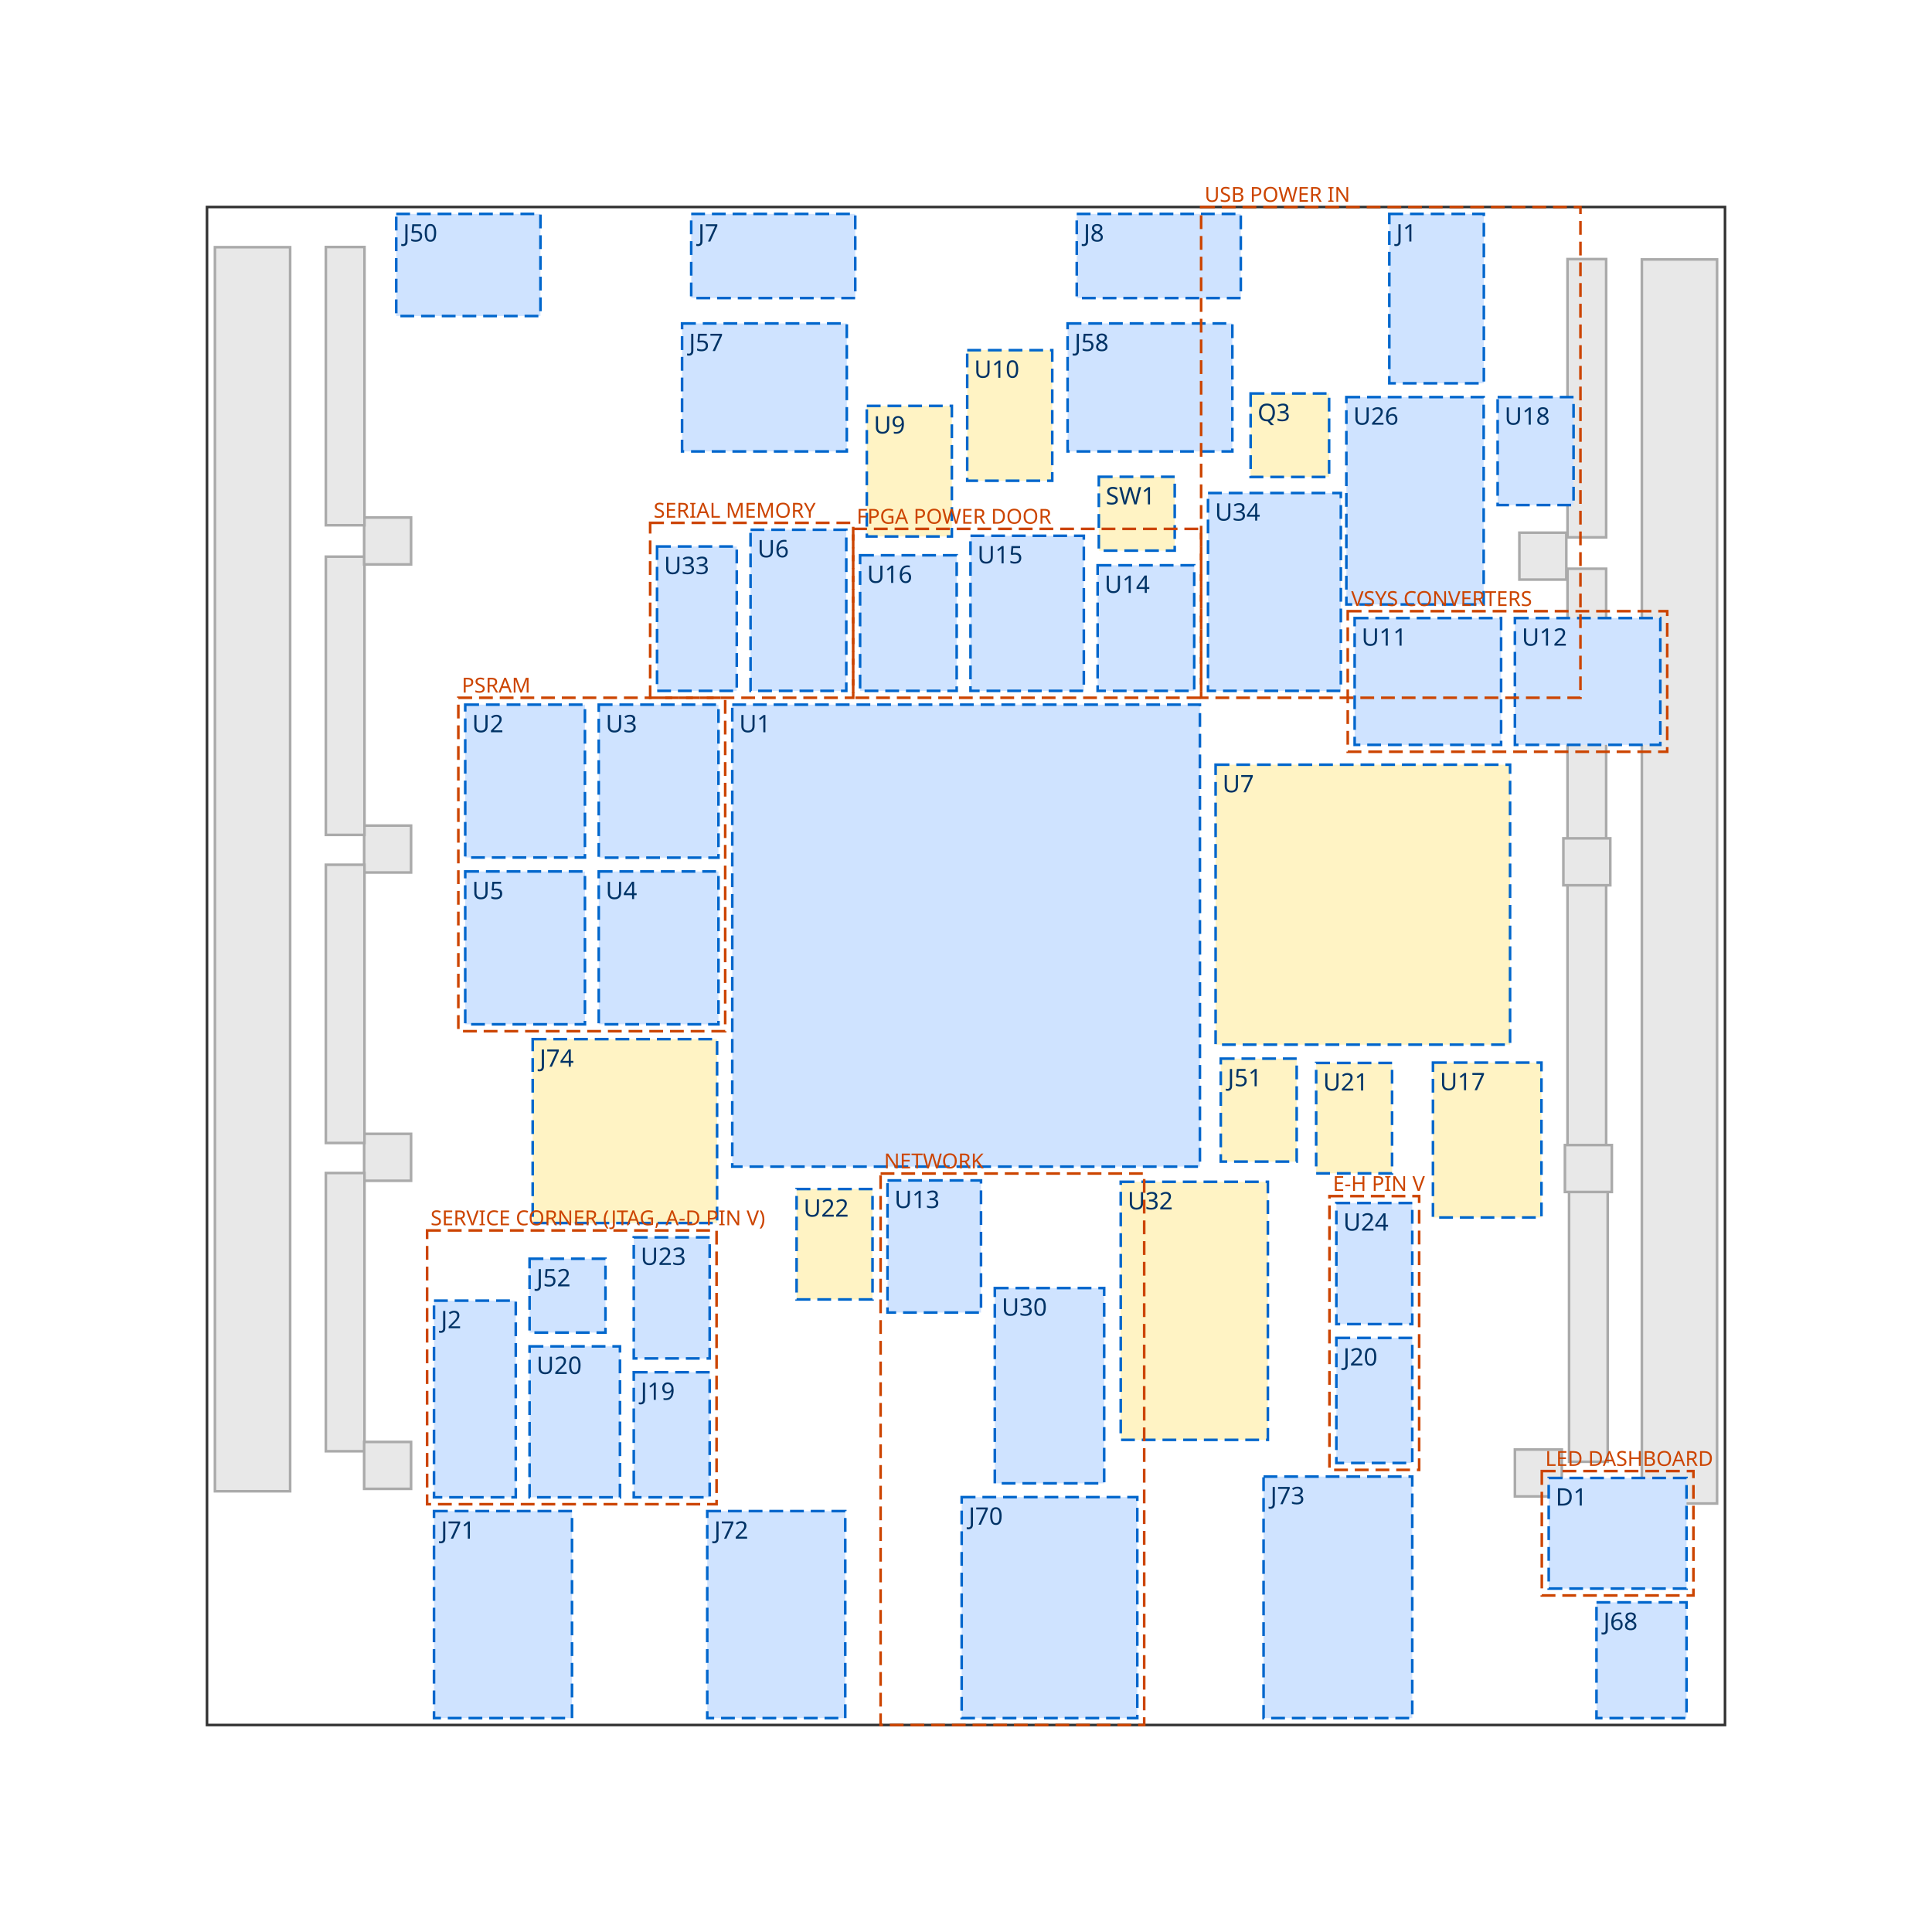
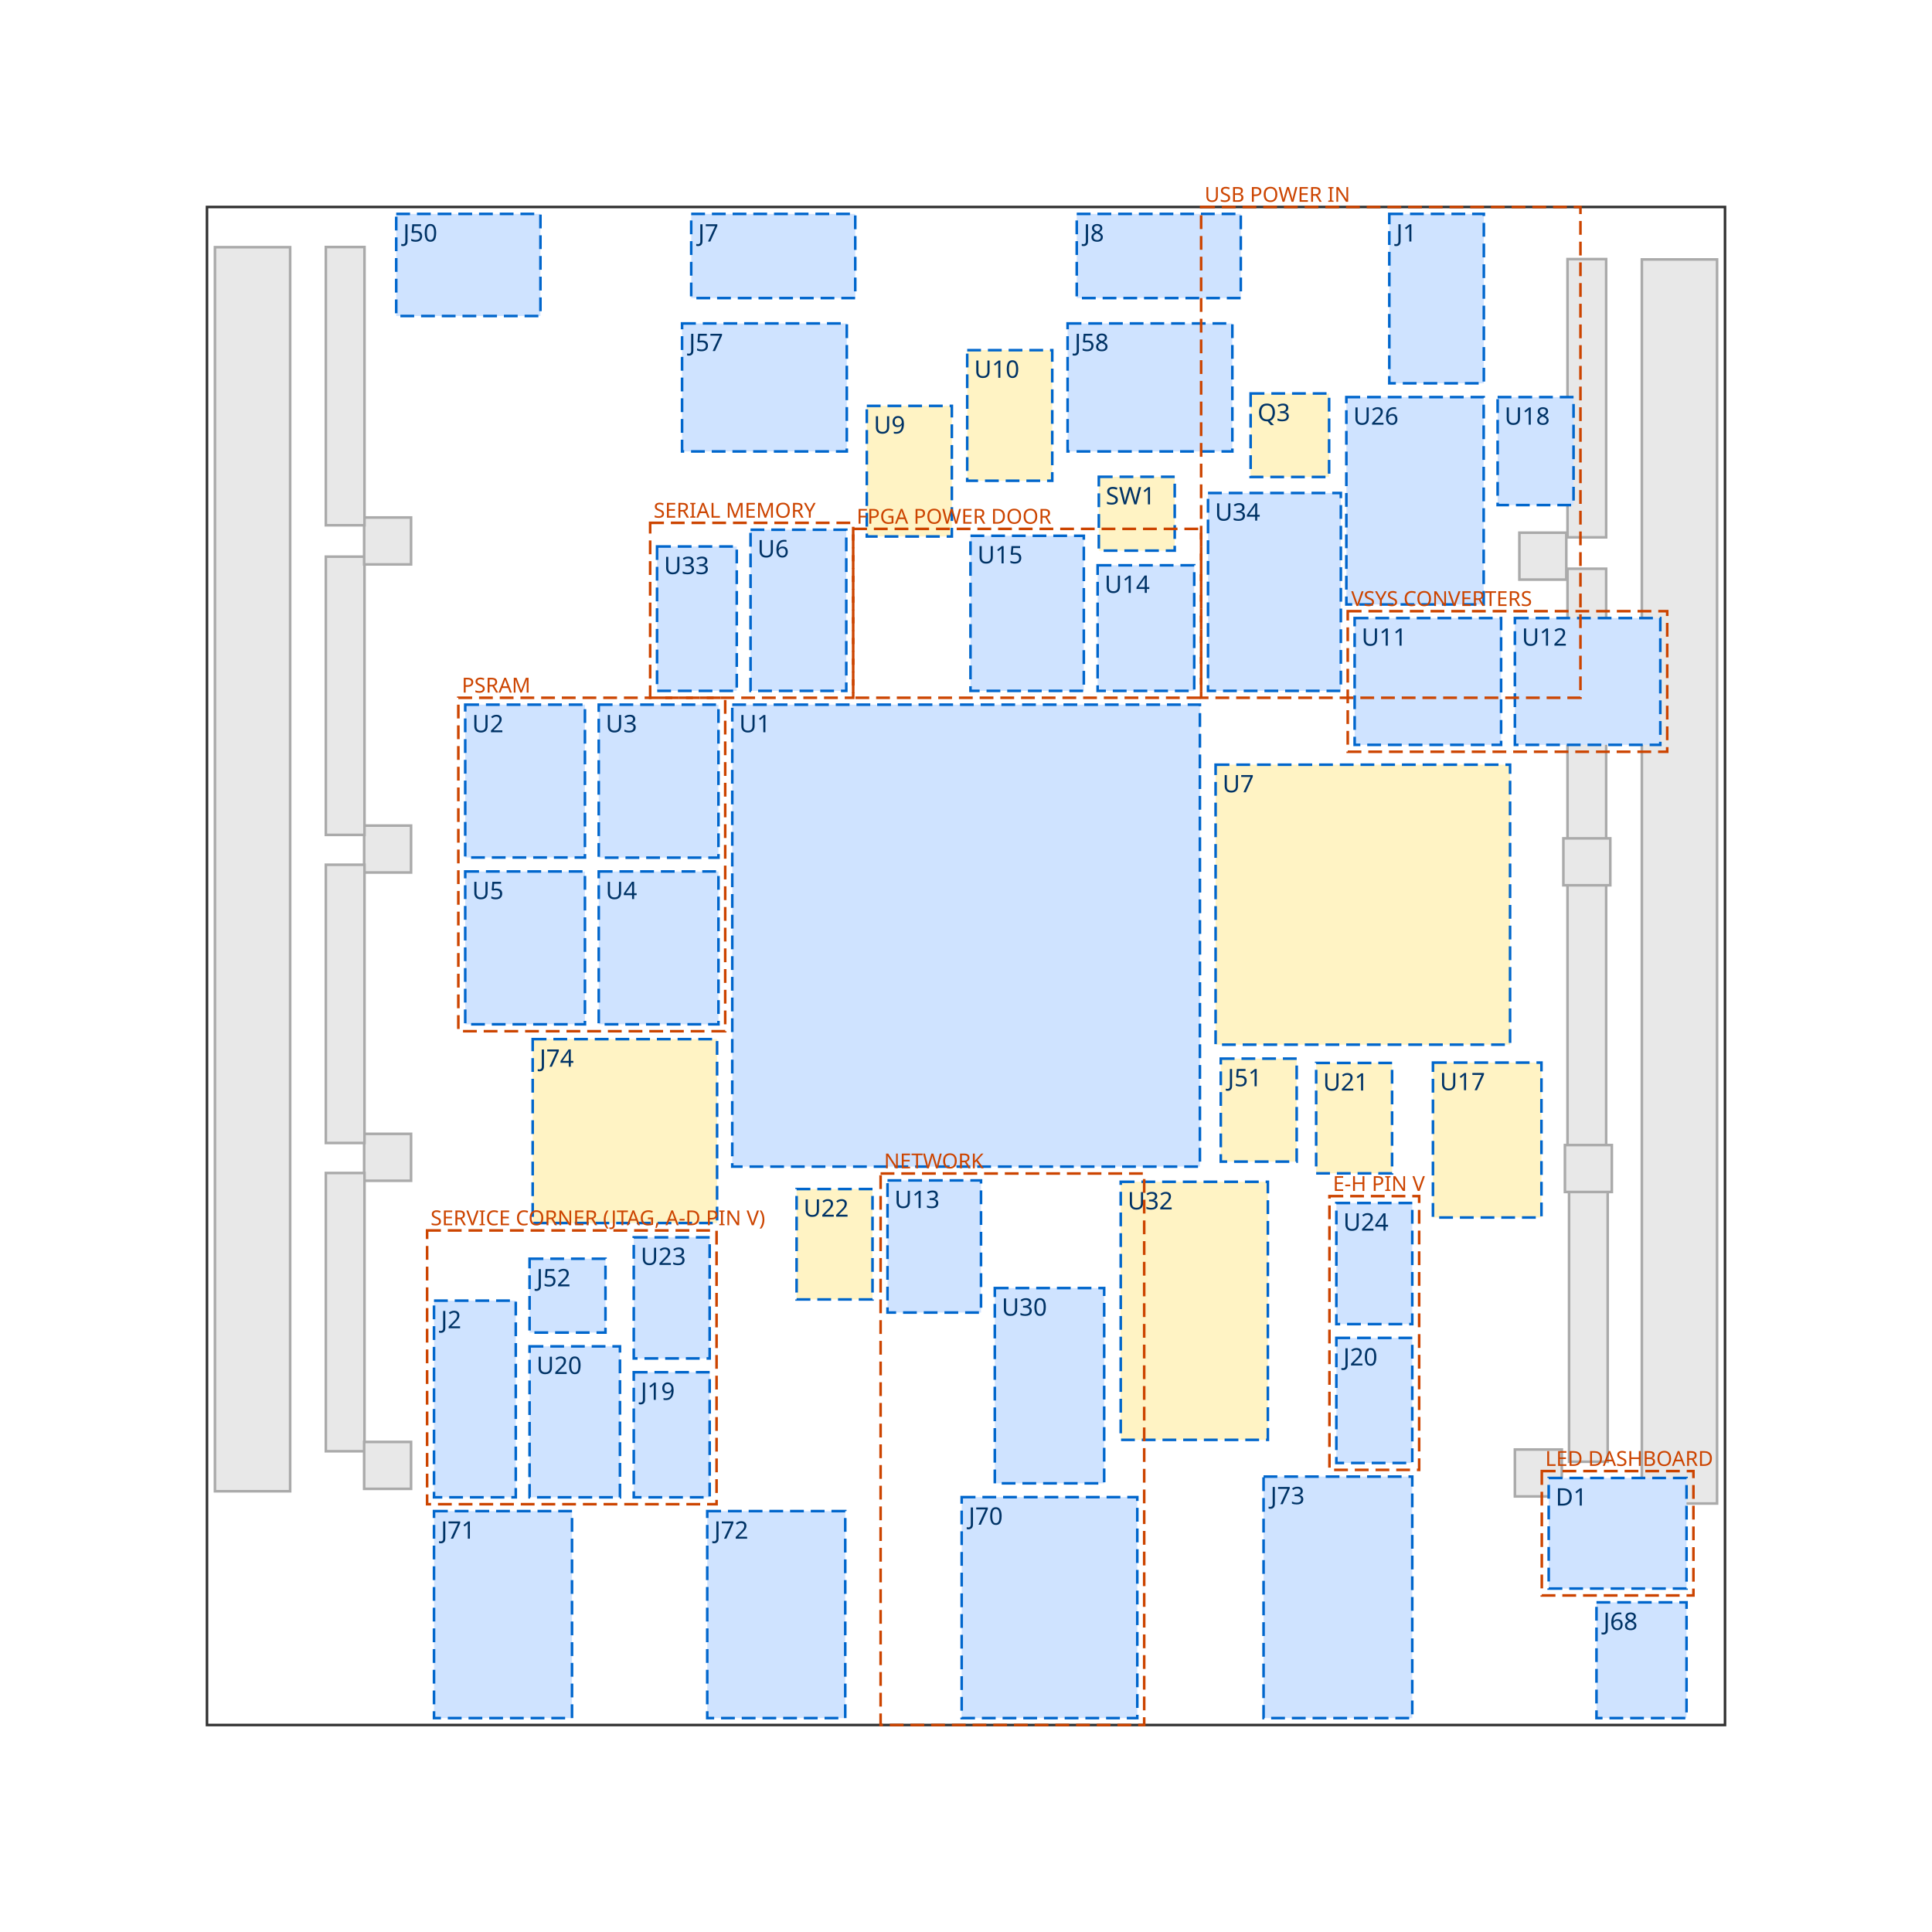
<svg xmlns="http://www.w3.org/2000/svg" width="1120" height="1120" style="background:#fff;font-family:sans-serif">
  <rect x="120.0" y="120.0" width="880.0" height="880.0" fill="none" stroke="#333" stroke-width="1.5" />
  <rect x="908.7" y="508.4" width="22.4" height="161.3" fill="#e8e8e8" stroke="#aaa" stroke-width="1.5" />
  <rect x="878.2" y="840.3" width="27.2" height="27.2" fill="#e8e8e8" stroke="#aaa" stroke-width="1.5" />
  <rect x="908.7" y="329.7" width="22.4" height="161.3" fill="#e8e8e8" stroke="#aaa" stroke-width="1.5" />
  <rect x="211.1" y="657.3" width="27.2" height="27.2" fill="#e8e8e8" stroke="#aaa" stroke-width="1.5" />
  <rect x="880.8" y="308.8" width="27.2" height="27.2" fill="#e8e8e8" stroke="#aaa" stroke-width="1.5" />
  <rect x="909.6" y="686.1" width="22.4" height="161.3" fill="#e8e8e8" stroke="#aaa" stroke-width="1.5" />
  <rect x="906.3" y="486.0" width="27.2" height="27.2" fill="#e8e8e8" stroke="#aaa" stroke-width="1.5" />
  <rect x="211.1" y="478.6" width="27.2" height="27.2" fill="#e8e8e8" stroke="#aaa" stroke-width="1.5" />
  <rect x="124.6" y="143.3" width="43.6" height="721.2" fill="#e8e8e8" stroke="#aaa" stroke-width="1.5" />
  <rect x="188.9" y="680.0" width="22.4" height="161.3" fill="#e8e8e8" stroke="#aaa" stroke-width="1.5" />
  <rect x="188.9" y="501.3" width="22.4" height="161.3" fill="#e8e8e8" stroke="#aaa" stroke-width="1.5" />
  <rect x="908.7" y="150.2" width="22.4" height="161.3" fill="#e8e8e8" stroke="#aaa" stroke-width="1.5" />
  <rect x="188.9" y="322.7" width="22.4" height="161.3" fill="#e8e8e8" stroke="#aaa" stroke-width="1.5" />
  <rect x="211.1" y="835.9" width="27.2" height="27.2" fill="#e8e8e8" stroke="#aaa" stroke-width="1.5" />
  <rect x="951.8" y="150.4" width="43.6" height="721.2" fill="#e8e8e8" stroke="#aaa" stroke-width="1.5" />
  <rect x="907.2" y="663.8" width="27.2" height="27.2" fill="#e8e8e8" stroke="#aaa" stroke-width="1.5" />
  <rect x="211.1" y="300.0" width="27.2" height="27.2" fill="#e8e8e8" stroke="#aaa" stroke-width="1.5" />
  <rect x="188.9" y="143.2" width="22.4" height="161.3" fill="#e8e8e8" stroke="#aaa" stroke-width="1.5" />
  <rect x="502.5" y="235.3" width="49.3" height="75.7" fill="#fff3c4" stroke="#06c" stroke-width="1.5" stroke-dasharray="8,4" />
  <text x="506.5" y="251.3" font-size="14" fill="#036">U9</text>
  <rect x="732.5" y="856.0" width="86.2" height="140.0" fill="#cfe3ff" stroke="#06c" stroke-width="1.5" stroke-dasharray="8,4" />
  <text x="736.5" y="872.0" font-size="14" fill="#036">J73</text>
  <rect x="785.3" y="358.3" width="84.9" height="73.5" fill="#cfe3ff" stroke="#06c" stroke-width="1.5" stroke-dasharray="8,4" />
  <text x="789.3" y="374.3" font-size="14" fill="#036">U11</text>
  <rect x="618.9" y="187.5" width="95.5" height="74.2" fill="#cfe3ff" stroke="#06c" stroke-width="1.5" stroke-dasharray="8,4" />
  <text x="622.9" y="203.5" font-size="14" fill="#036">J58</text>
  <rect x="308.8" y="602.4" width="106.9" height="106.6" fill="#fff3c4" stroke="#06c" stroke-width="1.5" stroke-dasharray="8,4" />
  <text x="312.8" y="618.4" font-size="14" fill="#036">J74</text>
  <rect x="347.1" y="505.2" width="69.4" height="88.6" fill="#cfe3ff" stroke="#06c" stroke-width="1.5" stroke-dasharray="8,4" />
  <text x="351.1" y="521.2" font-size="14" fill="#036">U4</text>
  <rect x="380.9" y="316.8" width="46.2" height="83.7" fill="#cfe3ff" stroke="#06c" stroke-width="1.5" stroke-dasharray="8,4" />
  <text x="384.9" y="332.8" font-size="14" fill="#036">U33</text>
  <rect x="624.2" y="124.0" width="95.1" height="48.8" fill="#cfe3ff" stroke="#06c" stroke-width="1.5" stroke-dasharray="8,4" />
  <text x="628.2" y="140.0" font-size="14" fill="#036">J8</text>
  <rect x="307.0" y="780.5" width="52.4" height="87.5" fill="#cfe3ff" stroke="#06c" stroke-width="1.5" stroke-dasharray="8,4" />
  <text x="311.0" y="796.5" font-size="14" fill="#036">U20</text>
  <rect x="562.6" y="310.6" width="65.7" height="89.9" fill="#cfe3ff" stroke="#06c" stroke-width="1.5" stroke-dasharray="8,4" />
  <text x="566.6" y="326.6" font-size="14" fill="#036">U15</text>
  <rect x="878.2" y="358.3" width="84.3" height="73.5" fill="#cfe3ff" stroke="#06c" stroke-width="1.5" stroke-dasharray="8,4" />
  <text x="882.2" y="374.3" font-size="14" fill="#036">U12</text>
  <rect x="868.2" y="230.2" width="44.0" height="62.6" fill="#cfe3ff" stroke="#06c" stroke-width="1.5" stroke-dasharray="8,4" />
  <text x="872.2" y="246.2" font-size="14" fill="#036">U18</text>
  <rect x="649.7" y="685.1" width="85.3" height="149.6" fill="#fff3c4" stroke="#06c" stroke-width="1.5" stroke-dasharray="8,4" />
  <text x="653.7" y="701.1" font-size="14" fill="#036">U32</text>
  <rect x="557.5" y="867.9" width="101.8" height="128.1" fill="#cfe3ff" stroke="#06c" stroke-width="1.5" stroke-dasharray="8,4" />
  <text x="561.5" y="883.9" font-size="14" fill="#036">J70</text>
  <rect x="461.8" y="689.3" width="44.0" height="64.0" fill="#fff3c4" stroke="#06c" stroke-width="1.5" stroke-dasharray="8,4" />
  <text x="465.8" y="705.3" font-size="14" fill="#036">U22</text>
  <rect x="435.1" y="307.1" width="55.5" height="93.4" fill="#cfe3ff" stroke="#06c" stroke-width="1.5" stroke-dasharray="8,4" />
  <text x="439.1" y="323.1" font-size="14" fill="#036">U6</text>
  <rect x="763.0" y="616.2" width="44.0" height="64.0" fill="#fff3c4" stroke="#06c" stroke-width="1.5" stroke-dasharray="8,4" />
  <text x="767.0" y="632.2" font-size="14" fill="#036">U21</text>
  <rect x="307.0" y="729.7" width="44.0" height="42.8" fill="#cfe3ff" stroke="#06c" stroke-width="1.5" stroke-dasharray="8,4" />
  <text x="311.0" y="745.7" font-size="14" fill="#036">J52</text>
  <rect x="410.0" y="876.0" width="80.0" height="120.0" fill="#cfe3ff" stroke="#06c" stroke-width="1.5" stroke-dasharray="8,4" />
  <text x="414.0" y="892.0" font-size="14" fill="#036">J72</text>
  <rect x="251.6" y="876.0" width="80.0" height="120.0" fill="#cfe3ff" stroke="#06c" stroke-width="1.5" stroke-dasharray="8,4" />
  <text x="255.6" y="892.0" font-size="14" fill="#036">J71</text>
  <rect x="725.0" y="228.1" width="45.5" height="48.4" fill="#fff3c4" stroke="#06c" stroke-width="1.5" stroke-dasharray="8,4" />
  <text x="729.0" y="244.1" font-size="14" fill="#036">Q3</text>
-   <rect x="498.6" y="321.9" width="56.0" height="78.6" fill="#cfe3ff" stroke="#06c" stroke-width="1.5" stroke-dasharray="8,4" />
-   <text x="502.6" y="337.9" font-size="14" fill="#036">U16</text>
  <rect x="925.5" y="928.9" width="52.2" height="67.1" fill="#cfe3ff" stroke="#06c" stroke-width="1.5" stroke-dasharray="8,4" />
  <text x="929.5" y="944.9" font-size="14" fill="#036">J68</text>
  <rect x="704.7" y="443.3" width="170.7" height="162.3" fill="#fff3c4" stroke="#06c" stroke-width="1.5" stroke-dasharray="8,4" />
  <text x="708.7" y="459.3" font-size="14" fill="#036">U7</text>
  <rect x="229.7" y="124.0" width="83.6" height="59.2" fill="#cfe3ff" stroke="#06c" stroke-width="1.5" stroke-dasharray="8,4" />
  <text x="233.7" y="140.0" font-size="14" fill="#036">J50</text>
  <rect x="347.1" y="408.5" width="69.4" height="88.7" fill="#cfe3ff" stroke="#06c" stroke-width="1.5" stroke-dasharray="8,4" />
  <text x="351.1" y="424.5" font-size="14" fill="#036">U3</text>
  <rect x="560.7" y="203.0" width="49.3" height="75.7" fill="#fff3c4" stroke="#06c" stroke-width="1.5" stroke-dasharray="8,4" />
  <text x="564.7" y="219.0" font-size="14" fill="#036">U10</text>
  <rect x="424.5" y="408.5" width="271.1" height="267.8" fill="#cfe3ff" stroke="#06c" stroke-width="1.5" stroke-dasharray="8,4" />
  <text x="428.5" y="424.5" font-size="14" fill="#036">U1</text>
  <rect x="367.4" y="717.3" width="44.0" height="70.2" fill="#cfe3ff" stroke="#06c" stroke-width="1.5" stroke-dasharray="8,4" />
  <text x="371.4" y="733.3" font-size="14" fill="#036">U23</text>
  <rect x="269.7" y="408.5" width="69.4" height="88.6" fill="#cfe3ff" stroke="#06c" stroke-width="1.5" stroke-dasharray="8,4" />
  <text x="273.7" y="424.5" font-size="14" fill="#036">U2</text>
  <rect x="269.7" y="505.2" width="69.4" height="88.6" fill="#cfe3ff" stroke="#06c" stroke-width="1.5" stroke-dasharray="8,4" />
  <text x="273.7" y="521.2" font-size="14" fill="#036">U5</text>
  <rect x="367.4" y="795.5" width="44.0" height="72.5" fill="#cfe3ff" stroke="#06c" stroke-width="1.5" stroke-dasharray="8,4" />
  <text x="371.4" y="811.5" font-size="14" fill="#036">J19</text>
  <rect x="805.4" y="124.0" width="54.8" height="98.2" fill="#cfe3ff" stroke="#06c" stroke-width="1.5" stroke-dasharray="8,4" />
  <text x="809.4" y="140.0" font-size="14" fill="#036">J1</text>
  <rect x="576.7" y="746.7" width="63.4" height="113.2" fill="#cfe3ff" stroke="#06c" stroke-width="1.5" stroke-dasharray="8,4" />
  <text x="580.7" y="762.7" font-size="14" fill="#036">U30</text>
  <rect x="251.6" y="754.0" width="47.4" height="114.0" fill="#cfe3ff" stroke="#06c" stroke-width="1.5" stroke-dasharray="8,4" />
  <text x="255.6" y="770.0" font-size="14" fill="#036">J2</text>
  <rect x="897.8" y="856.8" width="79.9" height="64.1" fill="#cfe3ff" stroke="#06c" stroke-width="1.5" stroke-dasharray="8,4" />
  <text x="901.8" y="872.8" font-size="14" fill="#036">D1</text>
  <rect x="780.5" y="230.2" width="79.6" height="120.2" fill="#cfe3ff" stroke="#06c" stroke-width="1.5" stroke-dasharray="8,4" />
  <text x="784.5" y="246.2" font-size="14" fill="#036">U26</text>
  <rect x="774.7" y="697.4" width="44.0" height="70.2" fill="#cfe3ff" stroke="#06c" stroke-width="1.5" stroke-dasharray="8,4" />
  <text x="778.7" y="713.4" font-size="14" fill="#036">U24</text>
  <rect x="700.3" y="285.8" width="77.0" height="114.7" fill="#cfe3ff" stroke="#06c" stroke-width="1.5" stroke-dasharray="8,4" />
  <text x="704.3" y="301.8" font-size="14" fill="#036">U34</text>
  <rect x="636.3" y="327.7" width="56.0" height="72.8" fill="#cfe3ff" stroke="#06c" stroke-width="1.5" stroke-dasharray="8,4" />
  <text x="640.3" y="343.7" font-size="14" fill="#036">U14</text>
  <rect x="395.4" y="187.5" width="95.5" height="74.2" fill="#cfe3ff" stroke="#06c" stroke-width="1.5" stroke-dasharray="8,4" />
  <text x="399.4" y="203.5" font-size="14" fill="#036">J57</text>
  <rect x="637.0" y="276.4" width="44.0" height="42.8" fill="#fff3c4" stroke="#06c" stroke-width="1.5" stroke-dasharray="8,4" />
  <text x="641.0" y="292.4" font-size="14" fill="#036">SW1</text>
  <rect x="830.7" y="616.0" width="62.9" height="89.8" fill="#fff3c4" stroke="#06c" stroke-width="1.5" stroke-dasharray="8,4" />
  <text x="834.7" y="632.0" font-size="14" fill="#036">U17</text>
  <rect x="400.7" y="124.0" width="95.1" height="48.8" fill="#cfe3ff" stroke="#06c" stroke-width="1.5" stroke-dasharray="8,4" />
  <text x="404.7" y="140.0" font-size="14" fill="#036">J7</text>
  <rect x="707.7" y="613.7" width="44.0" height="59.7" fill="#fff3c4" stroke="#06c" stroke-width="1.5" stroke-dasharray="8,4" />
  <text x="711.7" y="629.7" font-size="14" fill="#036">J51</text>
  <rect x="774.7" y="775.6" width="44.0" height="72.5" fill="#cfe3ff" stroke="#06c" stroke-width="1.5" stroke-dasharray="8,4" />
  <text x="778.7" y="791.6" font-size="14" fill="#036">J20</text>
  <rect x="514.5" y="684.3" width="54.2" height="76.6" fill="#cfe3ff" stroke="#06c" stroke-width="1.5" stroke-dasharray="8,4" />
  <text x="518.5" y="700.3" font-size="14" fill="#036">U13</text>
  <rect x="247.6" y="713.3" width="167.8" height="158.7" fill="none" stroke="#c40" stroke-width="1.5" stroke-dasharray="8,4" />
  <text x="249.6" y="710.3" font-size="12" fill="#c40">SERVICE CORNER (JTAG, A-D PIN V)</text>
  <rect x="770.7" y="693.4" width="52.0" height="158.7" fill="none" stroke="#c40" stroke-width="1.5" stroke-dasharray="8,4" />
  <text x="772.7" y="690.4" font-size="12" fill="#c40">E-H PIN V</text>
  <rect x="893.8" y="852.8" width="87.9" height="72.1" fill="none" stroke="#c40" stroke-width="1.5" stroke-dasharray="8,4" />
  <text x="895.8" y="849.8" font-size="12" fill="#c40">LED DASHBOARD</text>
  <rect x="696.3" y="120.0" width="219.9" height="284.5" fill="none" stroke="#c40" stroke-width="1.5" stroke-dasharray="8,4" />
  <text x="698.3" y="117.0" font-size="12" fill="#c40">USB POWER IN</text>
  <rect x="781.3" y="354.3" width="185.2" height="81.5" fill="none" stroke="#c40" stroke-width="1.5" stroke-dasharray="8,4" />
  <text x="783.3" y="351.3" font-size="12" fill="#c40">VSYS CONVERTERS</text>
  <rect x="494.6" y="306.6" width="201.7" height="97.9" fill="none" stroke="#c40" stroke-width="1.5" stroke-dasharray="8,4" />
  <text x="496.6" y="303.6" font-size="12" fill="#c40">FPGA POWER DOOR</text>
  <rect x="265.7" y="404.5" width="154.7" height="193.3" fill="none" stroke="#c40" stroke-width="1.5" stroke-dasharray="8,4" />
  <text x="267.7" y="401.5" font-size="12" fill="#c40">PSRAM</text>
  <rect x="376.9" y="303.1" width="117.7" height="101.4" fill="none" stroke="#c40" stroke-width="1.5" stroke-dasharray="8,4" />
  <text x="378.9" y="300.1" font-size="12" fill="#c40">SERIAL MEMORY</text>
  <rect x="510.5" y="680.3" width="152.8" height="319.7" fill="none" stroke="#c40" stroke-width="1.5" stroke-dasharray="8,4" />
  <text x="512.5" y="677.3" font-size="12" fill="#c40">NETWORK</text>
</svg>
